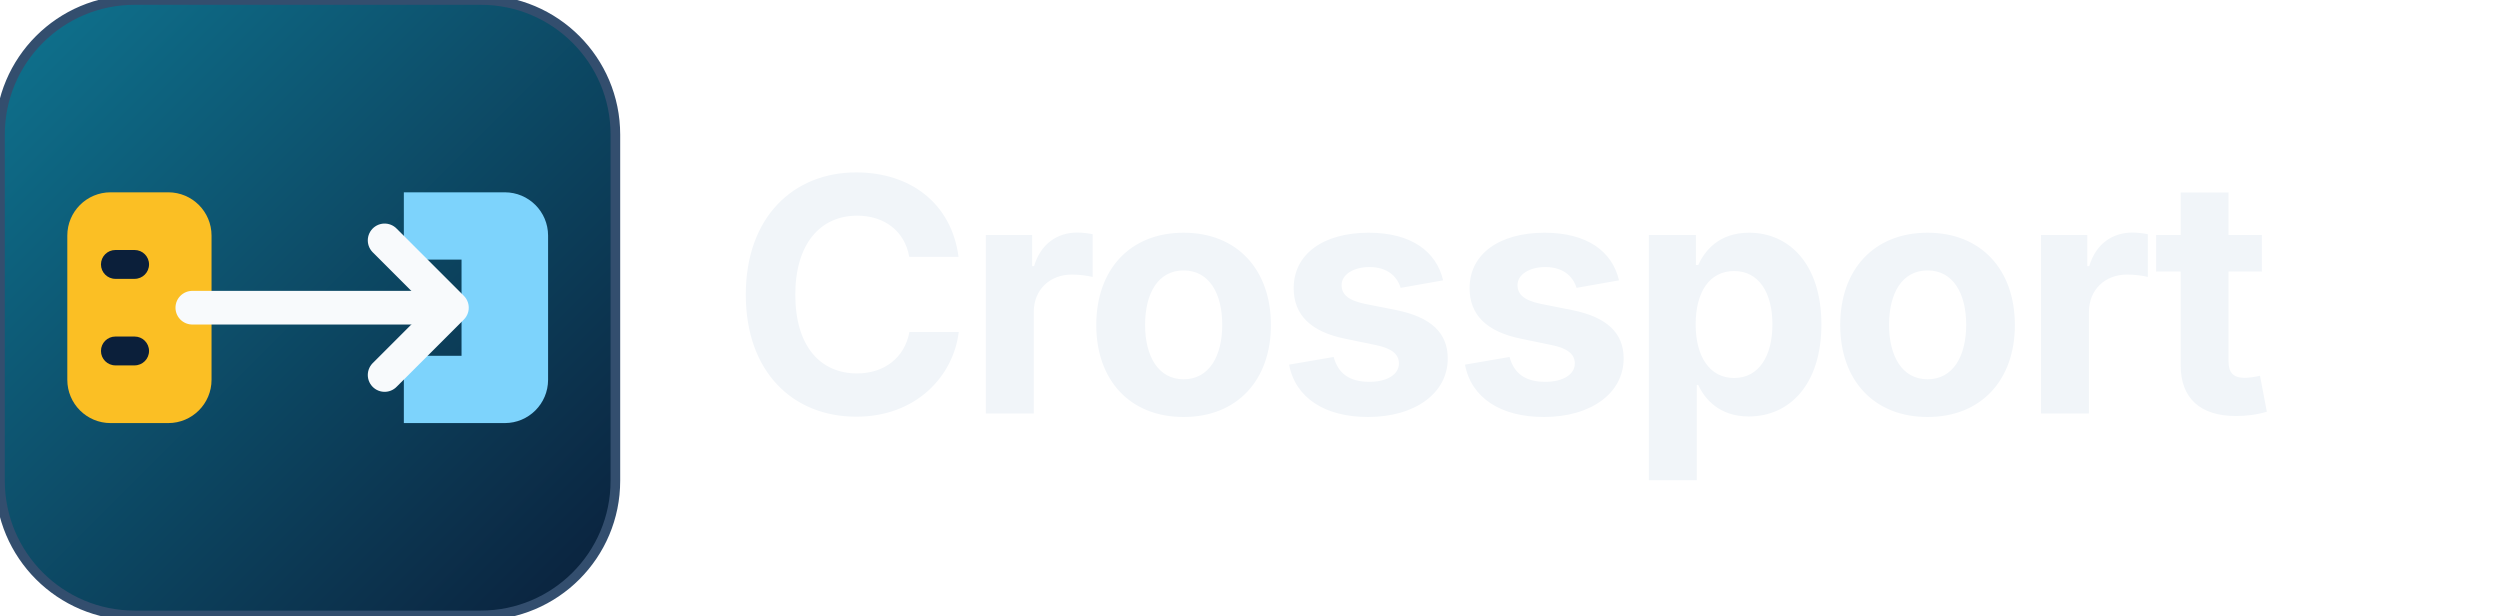
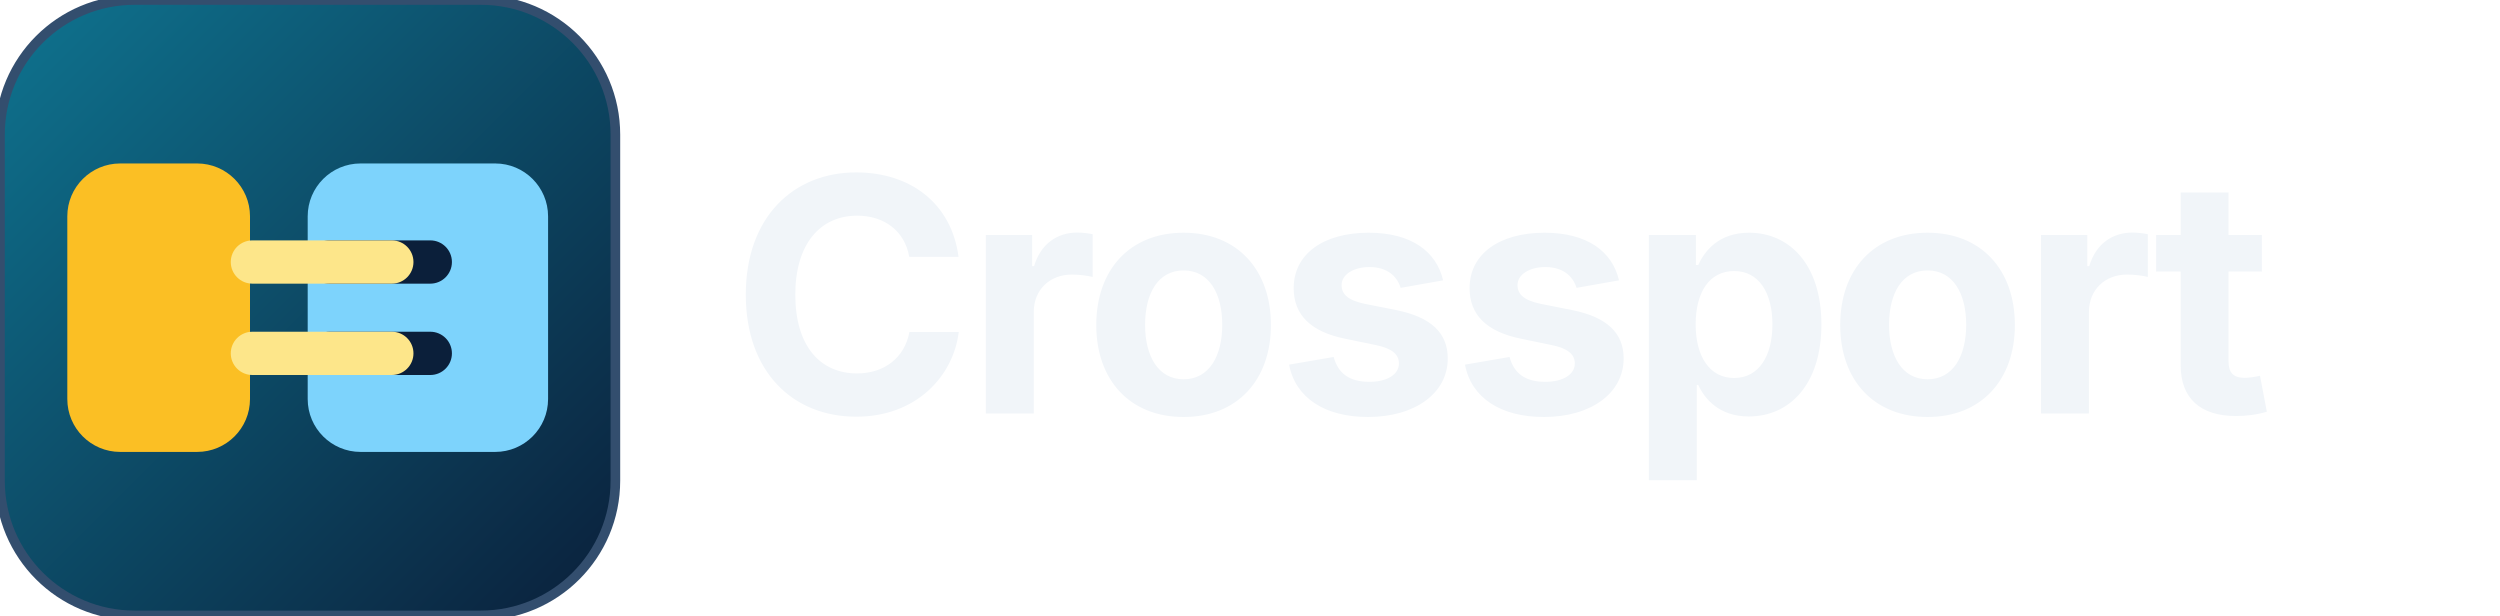
<svg xmlns="http://www.w3.org/2000/svg" viewBox="0 0 520 128" role="img" aria-label="Crossport">
  <defs>
    <linearGradient id="bg" x1="0" y1="0" x2="1" y2="1">
      <stop offset="0" stop-color="#0E7490" />
      <stop offset="1" stop-color="#0B1F3A" />
    </linearGradient>
  </defs>
  <rect width="128" height="128" rx="28" fill="url(#bg)" stroke="#334E6E" stroke-width="2" />
-   <rect x="14" y="40" width="30" height="48" rx="9" fill="#FBBF24" />
-   <rect x="21" y="52" width="10" height="6" rx="3" fill="#0B1F3A" />
-   <rect x="21" y="70" width="10" height="6" rx="3" fill="#0B1F3A" />
-   <path d="M84 40 H105 A9 9 0 0 1 114 49 V79 A9 9 0 0 1 105 88 H84 V74 H96 V54 H84 Z" fill="#7DD3FC" />
-   <path d="M40 64 H92" stroke="#F8FAFC" stroke-width="7" stroke-linecap="round" fill="none" />
-   <path d="M80 50 L94 64 L80 78" stroke="#F8FAFC" stroke-width="7" stroke-linecap="round" stroke-linejoin="round" fill="none" />
+   <rect x="64" y="34" width="50" height="60" rx="11" fill="#7DD3FC" />
+   <rect x="64" y="50" width="30" height="9" rx="4.5" fill="#0B1F3A" />
+   <rect x="64" y="69" width="30" height="9" rx="4.5" fill="#0B1F3A" />
+   <rect x="14" y="34" width="38" height="60" rx="11" fill="#FBBF24" />
+   <rect x="48" y="50" width="38" height="9" rx="4.5" fill="#FDE68A" />
+   <rect x="48" y="69" width="38" height="9" rx="4.5" fill="#FDE68A" />
  <text x="152" y="86" font-family="Inter, 'Segoe UI', Helvetica, Arial, sans-serif" font-size="68" font-weight="700" letter-spacing="-1.5" fill="#F1F5F9">Crossport</text>
</svg>
